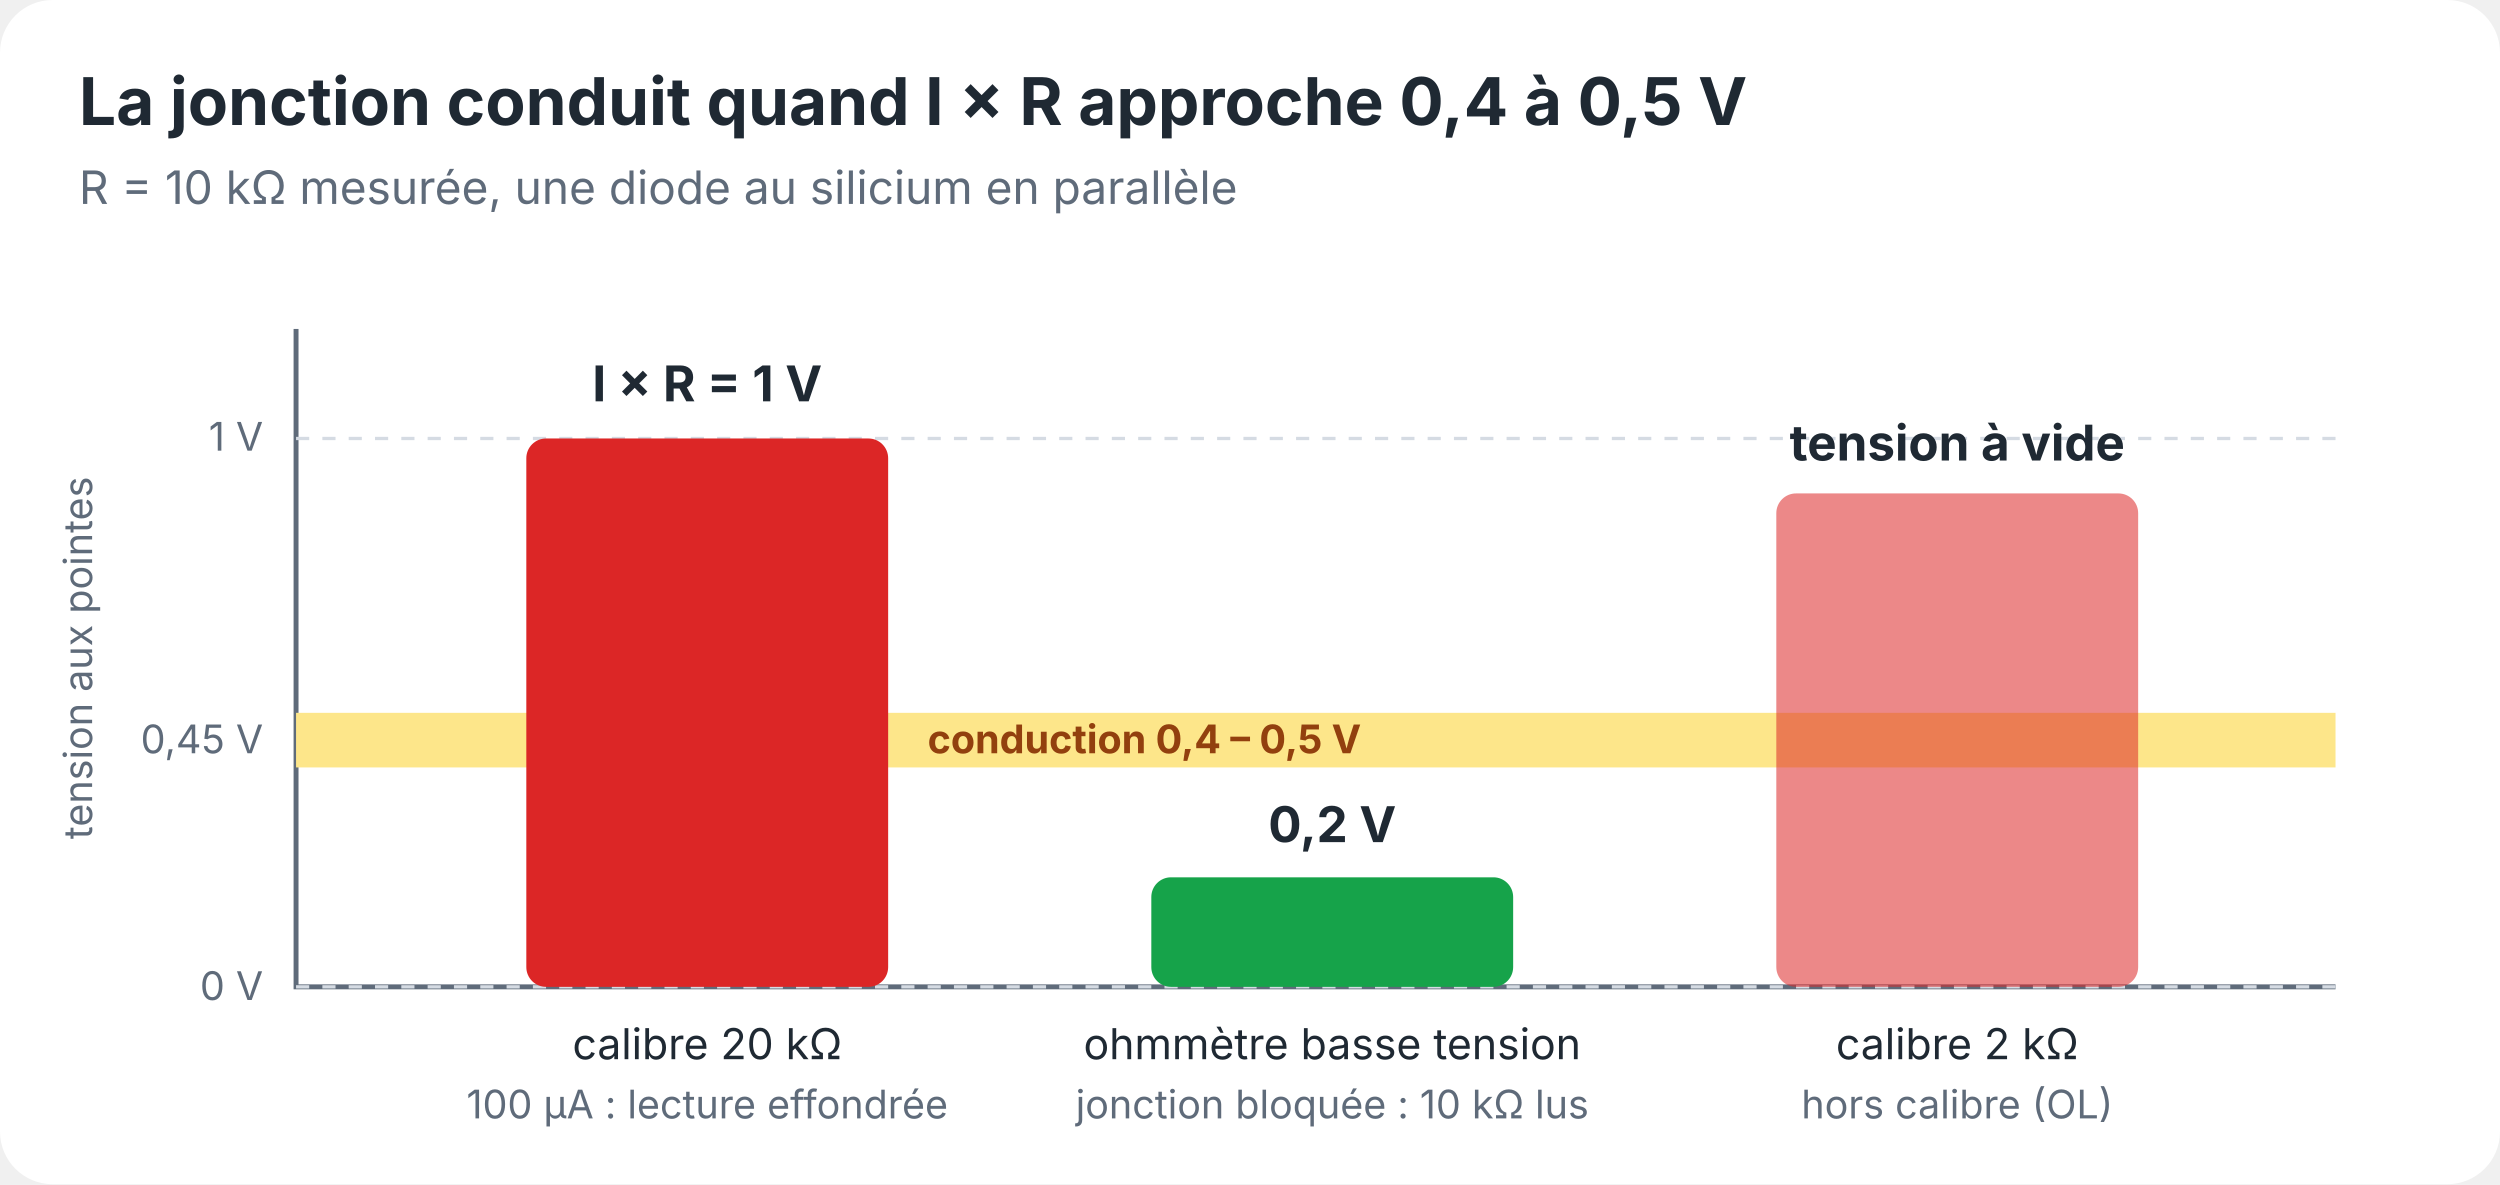
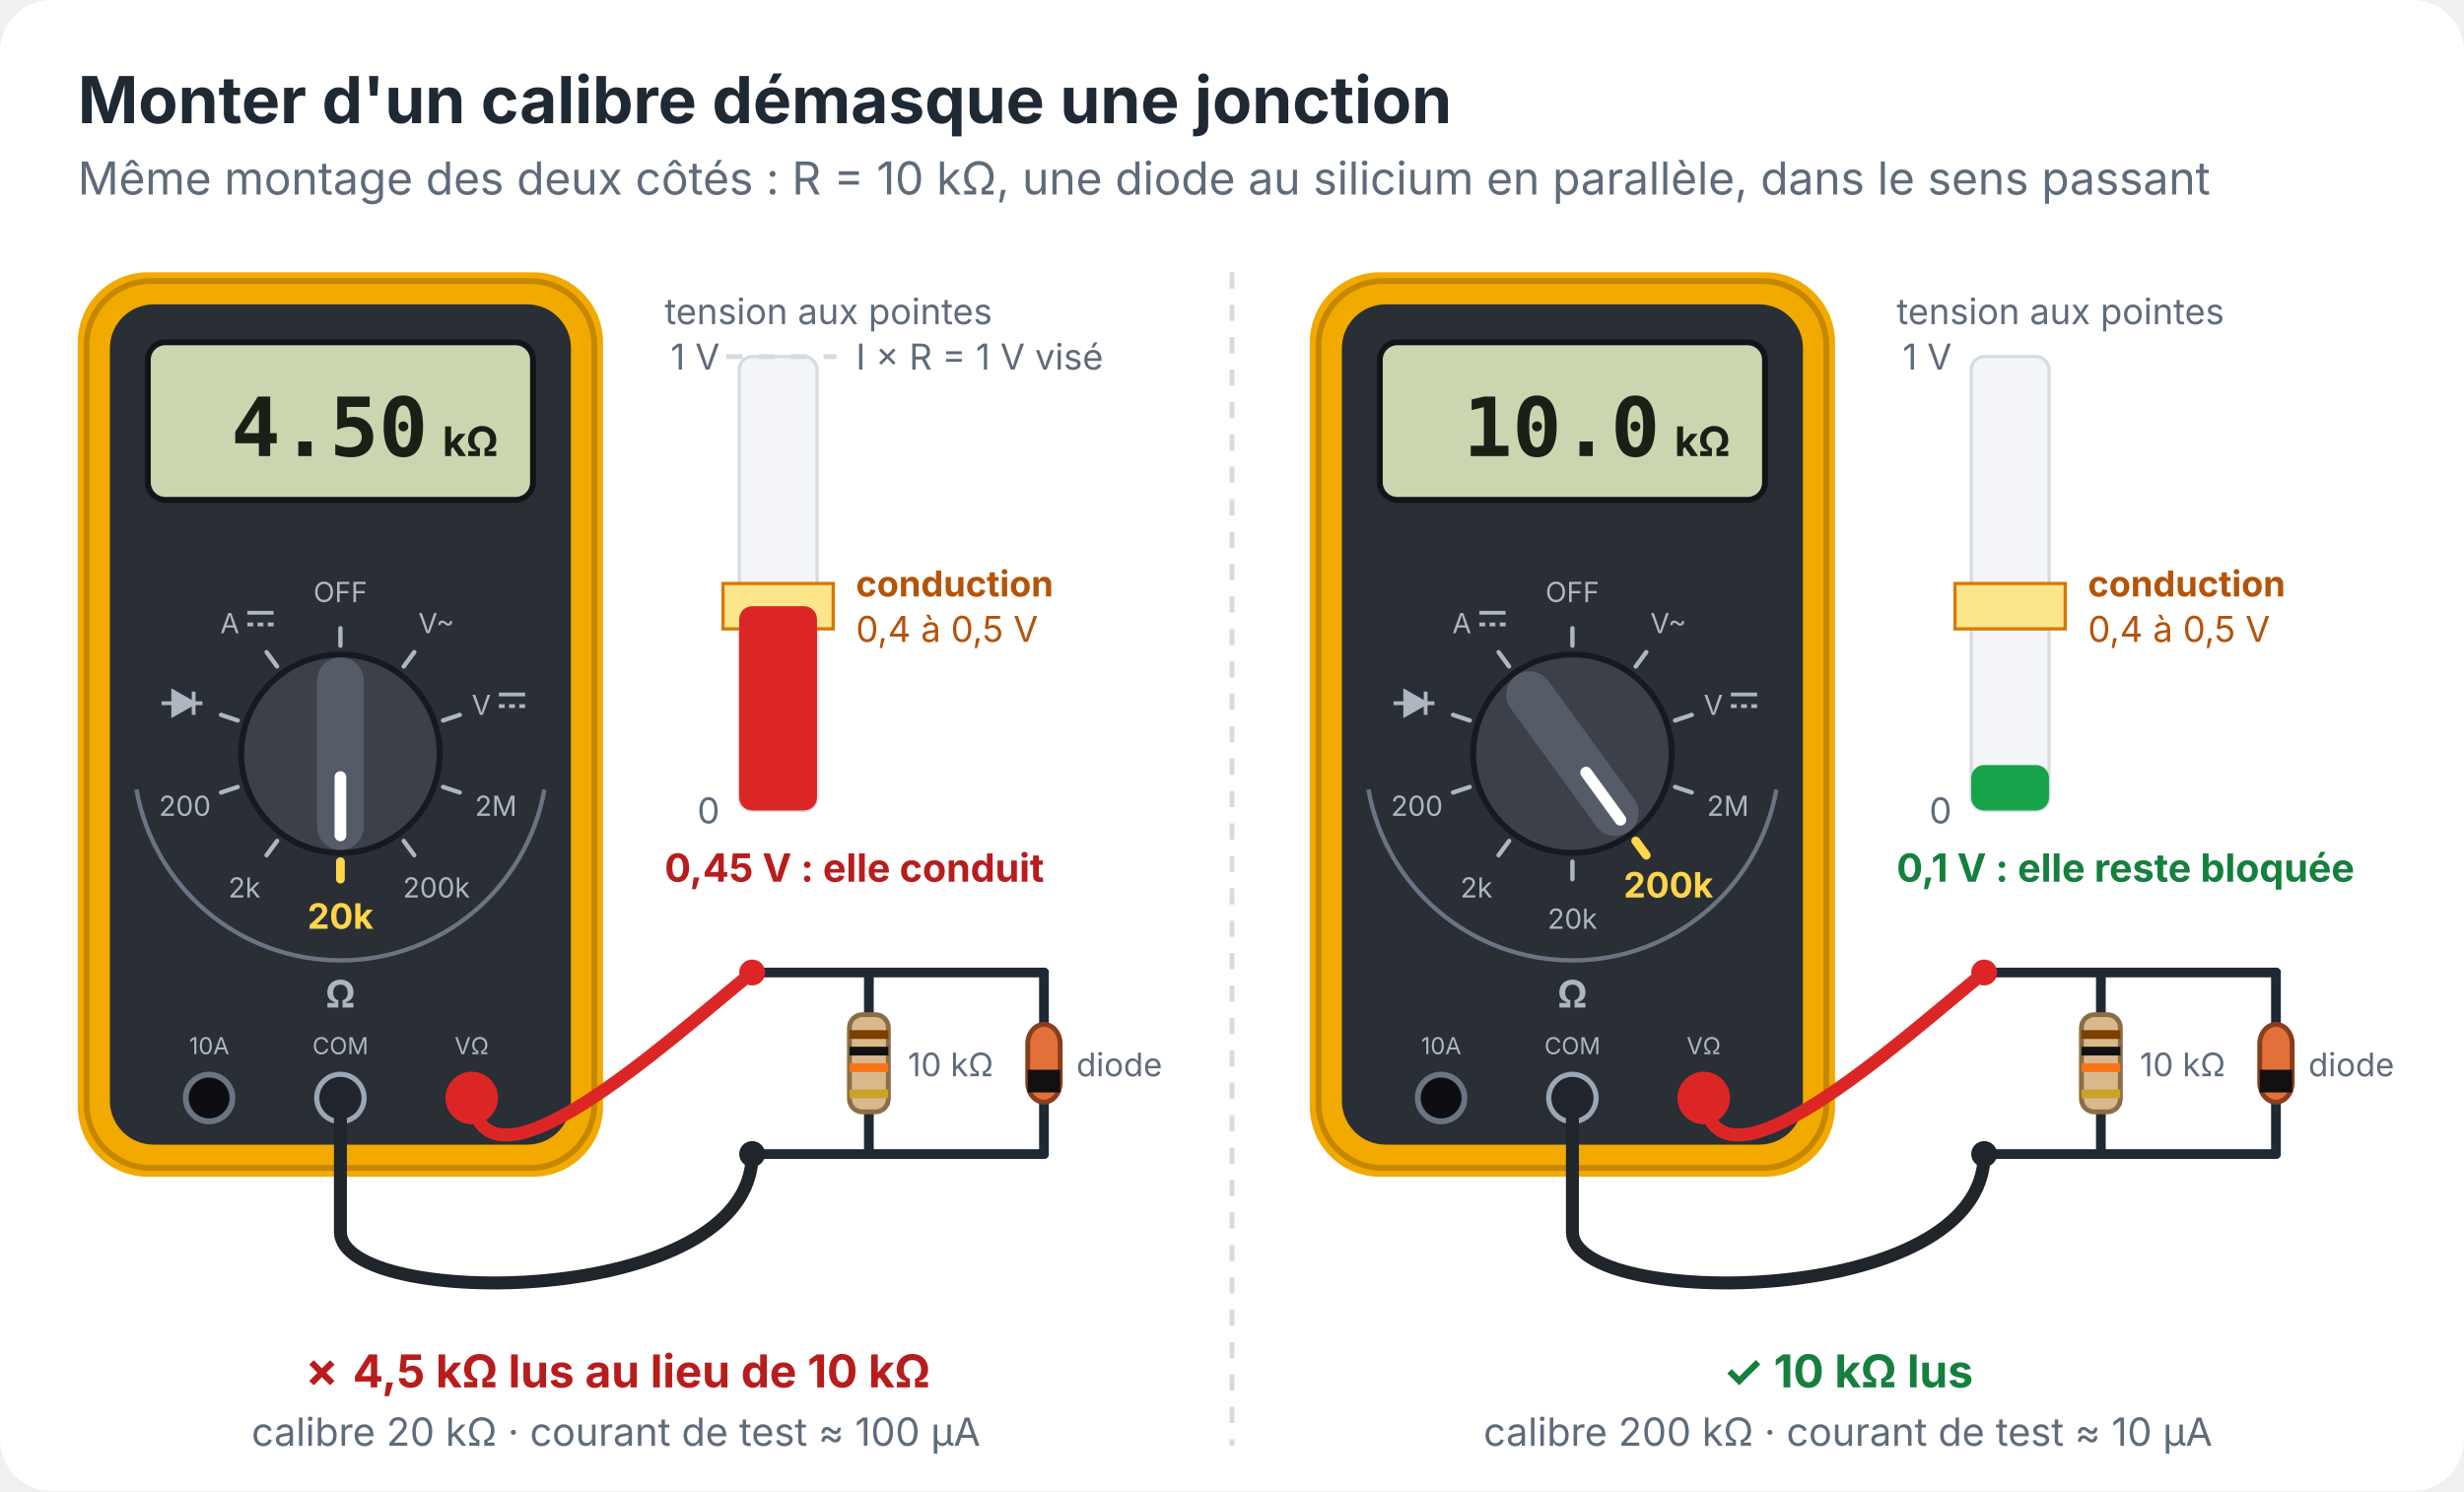
- <svg xmlns="http://www.w3.org/2000/svg" viewBox="0 0 760 360" role="img" aria-labelledby="t d" font-family="system-ui, -apple-system, Segoe UI, sans-serif">
+ <svg xmlns="http://www.w3.org/2000/svg" viewBox="0 0 760 460" role="img" aria-labelledby="t d" font-family="system-ui, -apple-system, Segoe UI, sans-serif">
  <style>
-     .bg{fill:#ffffff}.fg{fill:#1f2933}.mut{fill:#5f6b7a}.ax{stroke:#5f6b7a;stroke-width:1.5;fill:none}
-     .zone{fill:#fde68a}.zt{fill:#92400e}.hi{fill:#dc2626}.lo{fill:#16a34a}.grid{stroke:#d5dbe3;stroke-dasharray:4 4}
+     .bg{fill:#ffffff}.fg{fill:#1f2933}.mut{fill:#5f6b7a}
+     .wire{stroke:#1f2933;stroke-width:3;fill:none;stroke-linecap:round;stroke-linejoin:round}
+     .panel{fill:#f3f5f8;stroke:#d5dbe3}.grid{stroke:#d5dbe3;stroke-width:1.5;stroke-dasharray:5 5;fill:none}
+     .ok{fill:#15803d}.no{fill:#b91c1c}.warn{fill:#b45309}.blue{fill:#2563eb}.amber{fill:#b45309}
+     .blk{stroke:#20242b}.blkf{fill:#20242b}
+     .flow{fill:none;stroke-width:4;stroke-linecap:round;stroke-dasharray:1 13;animation:run 1.1s linear infinite}
+     .fb{stroke:#2563eb}.fa{stroke:#d97706}
+     @keyframes run{to{stroke-dashoffset:-14}}
+     @media (prefers-reduced-motion: reduce){.flow{animation:none}}
    @media (prefers-color-scheme: dark){
-       .bg{fill:#0d1117}.fg{fill:#e6edf3}.mut{fill:#9aa7b4}.ax{stroke:#9aa7b4}
-       .zone{fill:#4a3b10}.zt{fill:#fcd34d}.hi{fill:#f87171}.lo{fill:#4ade80}.grid{stroke:#30363d}
+       .bg{fill:#0d1117}.fg{fill:#e6edf3}.mut{fill:#9aa7b4}.wire{stroke:#c9d1d9}
+       .panel{fill:#161b22;stroke:#30363d}.grid{stroke:#30363d}
+       .ok{fill:#4ade80}.no{fill:#f87171}.warn{fill:#fbbf24}.blue{fill:#60a5fa}.amber{fill:#fbbf24}
+       .blk{stroke:#8b949e}.blkf{fill:#8b949e}.fb{stroke:#60a5fa}.fa{stroke:#fbbf24}
    }
  </style>
-   <rect class="bg" width="760" height="360" rx="16" />
-   <text class="fg" x="24" y="38" font-size="20" font-weight="700">La jonction conduit quand I × R approche 0,4 à 0,5 V</text>
-   <text class="mut" x="24" y="62" font-size="14">R = 10 kΩ mesurée, une diode au silicium en parallèle</text>
-   <g transform="translate(90 0)">
-     <path class="ax" d="M0 100 V300 H620" />
-     <rect class="zone" x="0" y="216.7" width="620" height="16.6" />
-     <text class="zt" x="192" y="229" font-size="12" font-weight="700">conduction 0,4 – 0,5 V</text>
-     <path class="grid" d="M0 133.3 H620 M0 300 H620" />
-     <text class="mut" x="-10" y="137" font-size="12" text-anchor="end">1 V</text>
-     <text class="mut" x="-10" y="229" font-size="12" text-anchor="end">0,45 V</text>
-     <text class="mut" x="-10" y="304" font-size="12" text-anchor="end">0 V</text>
-     <text class="mut" x="-62" y="200" font-size="12" transform="rotate(-90 -62 200)" text-anchor="middle">tension aux pointes</text>
-     <rect class="hi" x="70" y="133.3" width="110" height="166.7" rx="6" />
-     <text class="fg" x="125" y="122" font-size="15" font-weight="700" text-anchor="middle">I × R = 1 V</text>
-     <text class="fg" x="125" y="322" font-size="13" text-anchor="middle">calibre 20 kΩ</text>
-     <text class="mut" x="125" y="340" font-size="12" text-anchor="middle">100 µA : lecture effondrée</text>
-     <rect class="lo" x="260" y="266.7" width="110" height="33.3" rx="6" />
-     <text class="fg" x="315" y="256" font-size="15" font-weight="700" text-anchor="middle">0,2 V</text>
-     <text class="fg" x="315" y="322" font-size="13" text-anchor="middle">ohmmètre basse tension</text>
-     <text class="mut" x="315" y="340" font-size="12" text-anchor="middle">jonction bloquée : 10 kΩ lus</text>
-     <rect class="hi" x="450" y="150" width="110" height="150" rx="6" opacity="0.55" />
-     <text class="fg" x="505" y="140" font-size="15" font-weight="700" text-anchor="middle">tension à vide</text>
-     <text class="fg" x="505" y="322" font-size="13" text-anchor="middle">calibre 2 kΩ</text>
-     <text class="mut" x="505" y="340" font-size="12" text-anchor="middle">hors calibre (OL)</text>
+   <rect class="bg" width="760" height="460" rx="16" />
+   <text class="fg" x="24" y="38" font-size="20" font-weight="700">Monter d'un calibre démasque une jonction</text>
+   <text class="mut" x="24" y="60" font-size="14">Même montage des deux côtés : R = 10 kΩ, une diode au silicium en parallèle, dans le sens passant</text>
+   <path class="grid" d="M380 84 V446" />
+   <g transform="translate(24 84) scale(0.9)">
+     <rect width="180" height="310" rx="24" fill="#f2a900" />
+     <rect x="3" y="3" width="174" height="304" rx="22" fill="none" stroke="#c58700" stroke-width="2" />
+     <rect x="11" y="11" width="158" height="288" rx="15" fill="#2a2e35" />
+     <rect x="24" y="24" width="132" height="54" rx="6" fill="#c9d6b0" stroke="#11151a" stroke-width="2" />
+     <text x="120" y="63" font-size="28" font-weight="700" text-anchor="end" font-family="ui-monospace, Menlo, Consolas, monospace" fill="#1a2016">4.50</text>
+     <text x="125" y="63" font-size="14" font-weight="700" fill="#1a2016">kΩ</text>
+     <path d="M159.9 177.3 A71 71 0 0 1 20.1 177.3" fill="none" stroke="#6b7482" stroke-width="1.5" />
+     <text x="90" y="252" font-size="13" font-weight="700" text-anchor="middle" fill="#aeb6c2">Ω</text>
+     <path d="M90.0 128.0 L90.0 122.0" stroke="#aeb6c2" stroke-width="1.5" stroke-linecap="round" />
+     <text x="90.0" y="113.0" font-size="9.5" text-anchor="middle" fill="#aeb6c2">OFF</text>
+     <path d="M111.7 135.1 L115.3 130.2" stroke="#aeb6c2" stroke-width="1.5" stroke-linecap="round" />
+     <text x="122.9" y="123.7" font-size="9.5" text-anchor="middle" fill="#aeb6c2">V~</text>
+     <path d="M125.2 153.6 L130.9 151.7" stroke="#aeb6c2" stroke-width="1.5" stroke-linecap="round" />
+     <text x="138.3" y="151.7" font-size="9.5" text-anchor="middle" fill="#aeb6c2">V</text>
+     <path d="M144.3 144.7 h9 M144.3 148.7 h2 m1.5 0 h2 m1.5 0 h2" stroke="#aeb6c2" stroke-width="1.3" fill="none" />
+     <path d="M125.2 176.4 L130.9 178.3" stroke="#aeb6c2" stroke-width="1.5" stroke-linecap="round" />
+     <text x="143.3" y="186.3" font-size="9.5" text-anchor="middle" fill="#aeb6c2">2M</text>
+     <path d="M111.7 194.9 L115.3 199.8" stroke="#aeb6c2" stroke-width="1.5" stroke-linecap="round" />
+     <text x="122.9" y="214.3" font-size="9.5" text-anchor="middle" fill="#aeb6c2">200k</text>
+     <path d="M90.0 202.0 L90.0 208.0" stroke="#ffd54a" stroke-width="3" stroke-linecap="round" />
+     <text x="90.0" y="225.0" font-size="12" text-anchor="middle" font-weight="700" fill="#ffd54a">20k</text>
+     <path d="M68.3 194.9 L64.7 199.8" stroke="#aeb6c2" stroke-width="1.5" stroke-linecap="round" />
+     <text x="57.1" y="214.3" font-size="9.5" text-anchor="middle" fill="#aeb6c2">2k</text>
+     <path d="M54.8 176.4 L49.1 178.3" stroke="#aeb6c2" stroke-width="1.5" stroke-linecap="round" />
+     <text x="36.7" y="186.3" font-size="9.5" text-anchor="middle" fill="#aeb6c2">200</text>
+     <path d="M54.8 153.6 L49.1 151.7" stroke="#aeb6c2" stroke-width="1.5" stroke-linecap="round" />
+     <path d="M28.7 147.7 h14 M32.7 143.7 v8 l7 -4 z M39.7 143.7 v8" stroke="#aeb6c2" stroke-width="1.3" fill="#aeb6c2" />
+     <path d="M68.3 135.1 L64.7 130.2" stroke="#aeb6c2" stroke-width="1.5" stroke-linecap="round" />
+     <text x="52.1" y="123.7" font-size="9.5" text-anchor="middle" fill="#aeb6c2">A</text>
+     <path d="M58.1 116.7 h9 M58.1 120.7 h2 m1.5 0 h2 m1.5 0 h2" stroke="#aeb6c2" stroke-width="1.3" fill="none" />
+     <circle cx="90" cy="165" r="34" fill="#3b4049" stroke="#16191e" stroke-width="2" />
+     <g transform="rotate(180 90 165)">
+       <rect x="82" y="132" width="16" height="66" rx="8" fill="#555c68" />
+       <path d="M90 137 V157" stroke="#ffffff" stroke-width="4" stroke-linecap="round" />
+     </g>
+     <text x="45" y="268" font-size="8" text-anchor="middle" fill="#aeb6c2">10A</text>
+     <circle cx="45" cy="283" r="8" fill="#0c0e11" stroke="#6b7482" stroke-width="2" />
+     <text x="90" y="268" font-size="8" text-anchor="middle" fill="#aeb6c2">COM</text>
+     <circle cx="90" cy="283" r="8" fill="#0c0e11" stroke="#9aa7b4" stroke-width="2" />
+     <text x="135" y="268" font-size="8" text-anchor="middle" fill="#aeb6c2">VΩ</text>
+     <circle cx="135" cy="283" r="8" fill="#0c0e11" stroke="#dc2626" stroke-width="2" />
  </g>
+   <text class="mut" x="205" y="100" font-size="11">tension aux pointes</text>
+   <rect class="panel" x="228" y="110" width="24" height="140" rx="4" />
+   <rect x="223" y="180.0" width="34" height="14.0" fill="#fde68a" stroke="#d97706" />
+   <rect x="228" y="187.0" width="24" height="63.0" rx="4" fill="#dc2626" />
+   <text class="mut" x="222" y="114" font-size="11" text-anchor="end">1 V</text>
+   <text class="mut" x="222" y="254" font-size="11" text-anchor="end">0</text>
+   <text class="warn" x="264" y="184" font-size="11" font-weight="700">conduction</text>
+   <text class="warn" x="264" y="198" font-size="11">0,4 à 0,5 V</text>
+   <path class="grid" d="M224 110 H258" />
+   <text class="mut" x="264" y="114" font-size="11">I × R = 1 V visé</text>
+   <text class="no" x="205" y="272" font-size="12" font-weight="700">0,45 V : elle conduit</text>
+   <path class="wire" d="M232 300 H322 M232 356 H322" stroke-width="2.5" />
+   <path class="wire" d="M268 300 V356" />
+   <rect x="262.0" y="313.0" width="12" height="30" rx="4.0" fill="#d9b88c" stroke="#8a6d45" stroke-width="1.5" />
+   <rect x="262.0" y="317.8" width="12" height="2.7" fill="#7b3f00" />
+   <rect x="262.0" y="322.9" width="12" height="2.7" fill="#111111" />
+   <rect x="262.0" y="328.0" width="12" height="2.7" fill="#f97316" />
+   <rect x="262.0" y="336.1" width="12" height="2.7" fill="#c9a227" />
+   <path class="wire" d="M322 300 V356" />
+   <rect x="317.0" y="316.0" width="10" height="24" rx="6" fill="#e2703a" stroke="#8a3d1c" stroke-width="1.5" />
+   <rect x="317.0" y="330.0" width="10" height="7" fill="#111111" />
+   <text class="mut" x="280" y="332" font-size="10">10 kΩ</text>
+   <text class="mut" x="332" y="332" font-size="10">diode</text>
+   <path stroke="#dc2626" stroke-width="4" fill="none" stroke-linecap="round" d="M145.5 338.7 C149.5 372.7 205 322 232 300" />
+   <circle fill="#dc2626" cx="145.5" cy="338.7" r="6.5" />
+   <path class="blk" stroke-width="4" fill="none" stroke-linecap="round" d="M105.0 338.7 V380 C105.0 404 232 404 232 356" />
+   <circle class="blkf" cx="105.0" cy="338.7" r="6.5" />
+   <circle cx="232" cy="300" r="4" fill="#dc2626" />
+   <circle class="blkf" cx="232" cy="356" r="4" />
+   <text class="no" x="190" y="428" font-size="14" text-anchor="middle" font-weight="700">✗ 4,5 kΩ lus au lieu de 10 kΩ</text>
+   <text class="mut" x="190" y="446" font-size="12" text-anchor="middle">calibre 20 kΩ · courant de test ≈ 100 µA</text>
+   <g transform="translate(404 84) scale(0.9)">
+     <rect width="180" height="310" rx="24" fill="#f2a900" />
+     <rect x="3" y="3" width="174" height="304" rx="22" fill="none" stroke="#c58700" stroke-width="2" />
+     <rect x="11" y="11" width="158" height="288" rx="15" fill="#2a2e35" />
+     <rect x="24" y="24" width="132" height="54" rx="6" fill="#c9d6b0" stroke="#11151a" stroke-width="2" />
+     <text x="120" y="63" font-size="28" font-weight="700" text-anchor="end" font-family="ui-monospace, Menlo, Consolas, monospace" fill="#1a2016">10.0</text>
+     <text x="125" y="63" font-size="14" font-weight="700" fill="#1a2016">kΩ</text>
+     <path d="M159.9 177.3 A71 71 0 0 1 20.1 177.3" fill="none" stroke="#6b7482" stroke-width="1.5" />
+     <text x="90" y="252" font-size="13" font-weight="700" text-anchor="middle" fill="#aeb6c2">Ω</text>
+     <path d="M90.0 128.0 L90.0 122.0" stroke="#aeb6c2" stroke-width="1.5" stroke-linecap="round" />
+     <text x="90.0" y="113.0" font-size="9.5" text-anchor="middle" fill="#aeb6c2">OFF</text>
+     <path d="M111.7 135.1 L115.3 130.2" stroke="#aeb6c2" stroke-width="1.5" stroke-linecap="round" />
+     <text x="122.9" y="123.7" font-size="9.5" text-anchor="middle" fill="#aeb6c2">V~</text>
+     <path d="M125.2 153.6 L130.9 151.7" stroke="#aeb6c2" stroke-width="1.5" stroke-linecap="round" />
+     <text x="138.3" y="151.7" font-size="9.5" text-anchor="middle" fill="#aeb6c2">V</text>
+     <path d="M144.3 144.7 h9 M144.3 148.7 h2 m1.5 0 h2 m1.5 0 h2" stroke="#aeb6c2" stroke-width="1.3" fill="none" />
+     <path d="M125.2 176.4 L130.9 178.3" stroke="#aeb6c2" stroke-width="1.5" stroke-linecap="round" />
+     <text x="143.3" y="186.3" font-size="9.5" text-anchor="middle" fill="#aeb6c2">2M</text>
+     <path d="M111.7 194.9 L115.3 199.8" stroke="#ffd54a" stroke-width="3" stroke-linecap="round" />
+     <text x="122.9" y="214.3" font-size="12" text-anchor="middle" font-weight="700" fill="#ffd54a">200k</text>
+     <path d="M90.0 202.0 L90.0 208.0" stroke="#aeb6c2" stroke-width="1.5" stroke-linecap="round" />
+     <text x="90.0" y="225.0" font-size="9.5" text-anchor="middle" fill="#aeb6c2">20k</text>
+     <path d="M68.3 194.9 L64.7 199.8" stroke="#aeb6c2" stroke-width="1.5" stroke-linecap="round" />
+     <text x="57.1" y="214.3" font-size="9.5" text-anchor="middle" fill="#aeb6c2">2k</text>
+     <path d="M54.8 176.4 L49.1 178.3" stroke="#aeb6c2" stroke-width="1.5" stroke-linecap="round" />
+     <text x="36.7" y="186.3" font-size="9.5" text-anchor="middle" fill="#aeb6c2">200</text>
+     <path d="M54.8 153.6 L49.1 151.7" stroke="#aeb6c2" stroke-width="1.5" stroke-linecap="round" />
+     <path d="M28.7 147.7 h14 M32.7 143.7 v8 l7 -4 z M39.7 143.7 v8" stroke="#aeb6c2" stroke-width="1.3" fill="#aeb6c2" />
+     <path d="M68.3 135.1 L64.7 130.2" stroke="#aeb6c2" stroke-width="1.5" stroke-linecap="round" />
+     <text x="52.1" y="123.7" font-size="9.5" text-anchor="middle" fill="#aeb6c2">A</text>
+     <path d="M58.1 116.7 h9 M58.1 120.7 h2 m1.5 0 h2 m1.5 0 h2" stroke="#aeb6c2" stroke-width="1.3" fill="none" />
+     <circle cx="90" cy="165" r="34" fill="#3b4049" stroke="#16191e" stroke-width="2" />
+     <g transform="rotate(144 90 165)">
+       <rect x="82" y="132" width="16" height="66" rx="8" fill="#555c68" />
+       <path d="M90 137 V157" stroke="#ffffff" stroke-width="4" stroke-linecap="round" />
+     </g>
+     <text x="45" y="268" font-size="8" text-anchor="middle" fill="#aeb6c2">10A</text>
+     <circle cx="45" cy="283" r="8" fill="#0c0e11" stroke="#6b7482" stroke-width="2" />
+     <text x="90" y="268" font-size="8" text-anchor="middle" fill="#aeb6c2">COM</text>
+     <circle cx="90" cy="283" r="8" fill="#0c0e11" stroke="#9aa7b4" stroke-width="2" />
+     <text x="135" y="268" font-size="8" text-anchor="middle" fill="#aeb6c2">VΩ</text>
+     <circle cx="135" cy="283" r="8" fill="#0c0e11" stroke="#dc2626" stroke-width="2" />
+   </g>
+   <text class="mut" x="585" y="100" font-size="11">tension aux pointes</text>
+   <rect class="panel" x="608" y="110" width="24" height="140" rx="4" />
+   <rect x="603" y="180.0" width="34" height="14.0" fill="#fde68a" stroke="#d97706" />
+   <rect x="608" y="236.0" width="24" height="14.0" rx="4" fill="#16a34a" />
+   <text class="mut" x="602" y="114" font-size="11" text-anchor="end">1 V</text>
+   <text class="mut" x="602" y="254" font-size="11" text-anchor="end">0</text>
+   <text class="warn" x="644" y="184" font-size="11" font-weight="700">conduction</text>
+   <text class="warn" x="644" y="198" font-size="11">0,4 à 0,5 V</text>
+   <text class="ok" x="585" y="272" font-size="12" font-weight="700">0,1 V : elle reste bloquée</text>
+   <path class="wire" d="M612 300 H702 M612 356 H702" stroke-width="2.5" />
+   <path class="wire" d="M648 300 V356" />
+   <rect x="642.0" y="313.0" width="12" height="30" rx="4.0" fill="#d9b88c" stroke="#8a6d45" stroke-width="1.5" />
+   <rect x="642.0" y="317.8" width="12" height="2.7" fill="#7b3f00" />
+   <rect x="642.0" y="322.9" width="12" height="2.7" fill="#111111" />
+   <rect x="642.0" y="328.0" width="12" height="2.7" fill="#f97316" />
+   <rect x="642.0" y="336.1" width="12" height="2.7" fill="#c9a227" />
+   <path class="wire" d="M702 300 V356" />
+   <rect x="697.0" y="316.0" width="10" height="24" rx="6" fill="#e2703a" stroke="#8a3d1c" stroke-width="1.5" />
+   <rect x="697.0" y="330.0" width="10" height="7" fill="#111111" />
+   <text class="mut" x="660" y="332" font-size="10">10 kΩ</text>
+   <text class="mut" x="712" y="332" font-size="10">diode</text>
+   <path stroke="#dc2626" stroke-width="4" fill="none" stroke-linecap="round" d="M525.5 338.7 C529.5 372.7 585 322 612 300" />
+   <circle fill="#dc2626" cx="525.5" cy="338.7" r="6.5" />
+   <path class="blk" stroke-width="4" fill="none" stroke-linecap="round" d="M485.0 338.7 V380 C485.0 404 612 404 612 356" />
+   <circle class="blkf" cx="485.0" cy="338.7" r="6.5" />
+   <circle cx="612" cy="300" r="4" fill="#dc2626" />
+   <circle class="blkf" cx="612" cy="356" r="4" />
+   <text class="ok" x="570" y="428" font-size="14" text-anchor="middle" font-weight="700">✓ 10 kΩ lus</text>
+   <text class="mut" x="570" y="446" font-size="12" text-anchor="middle">calibre 200 kΩ · courant de test ≈ 10 µA</text>
</svg>
